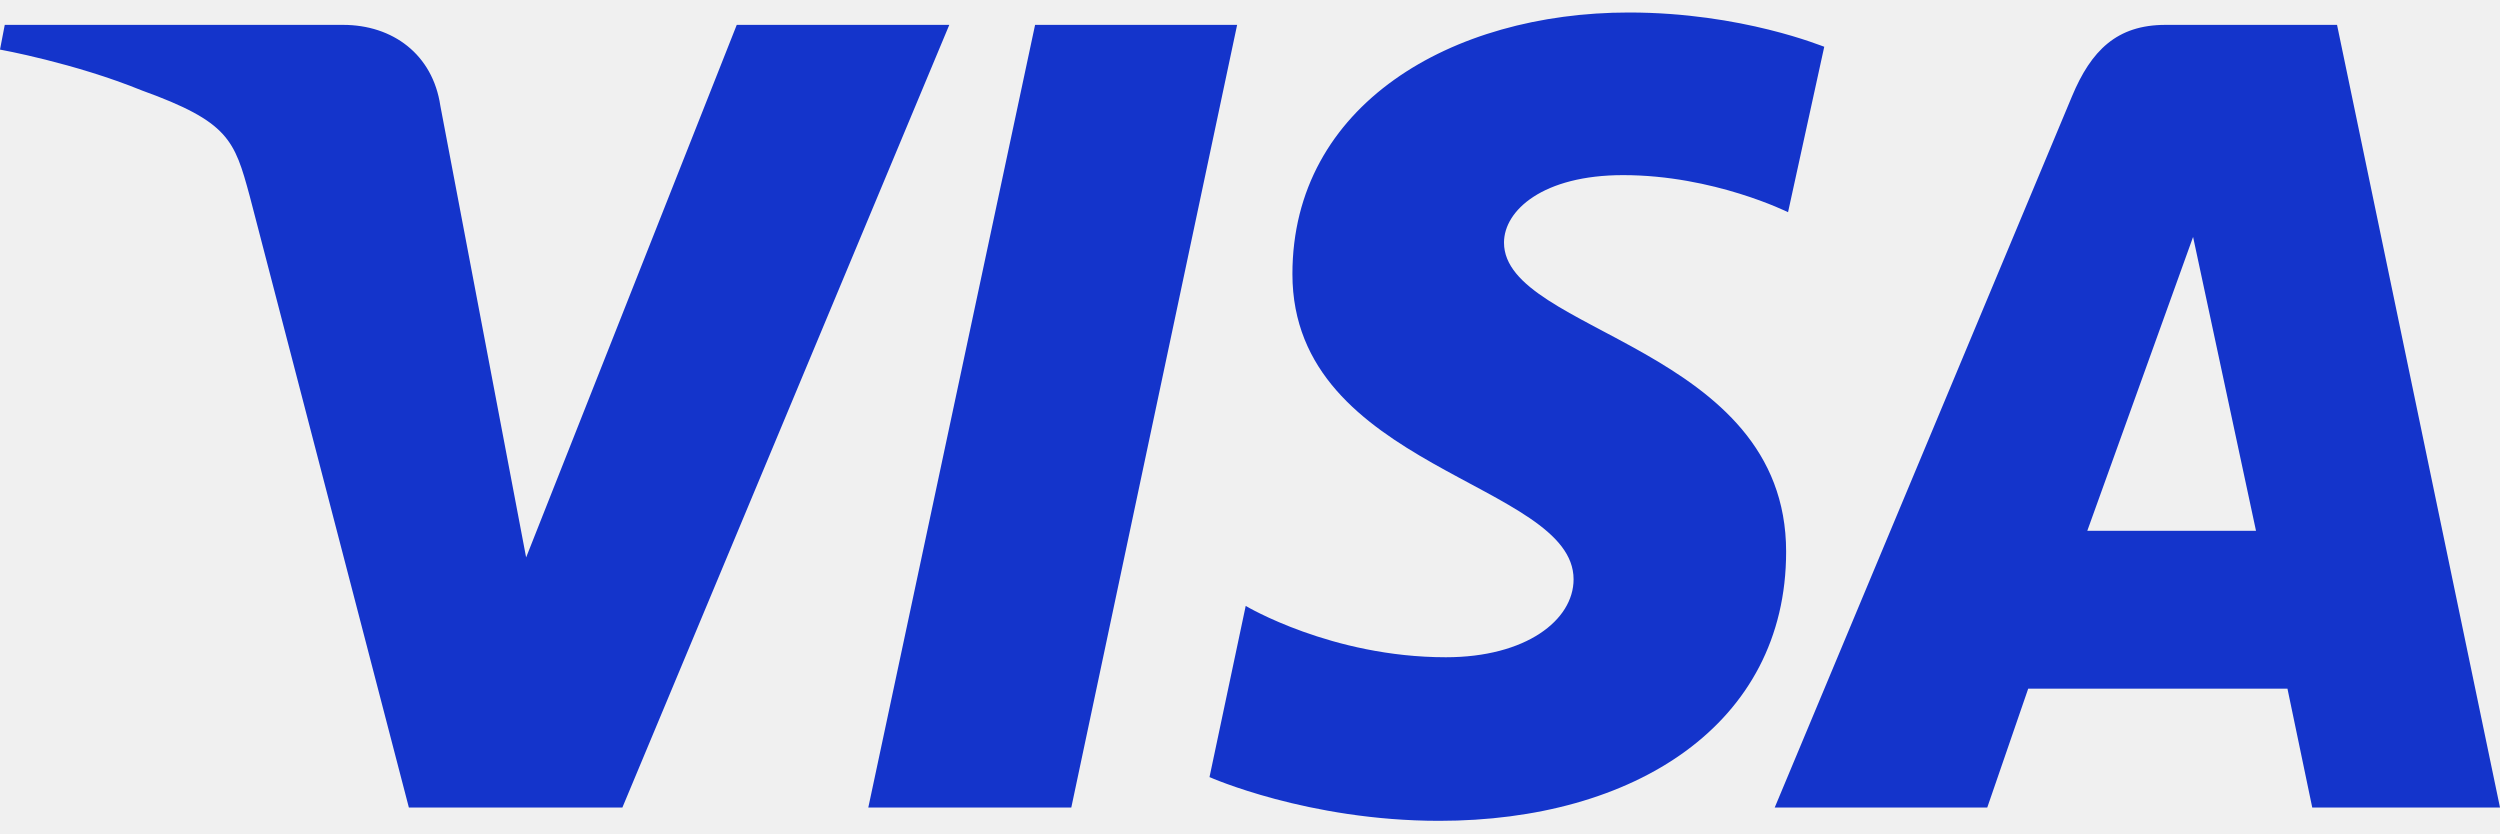
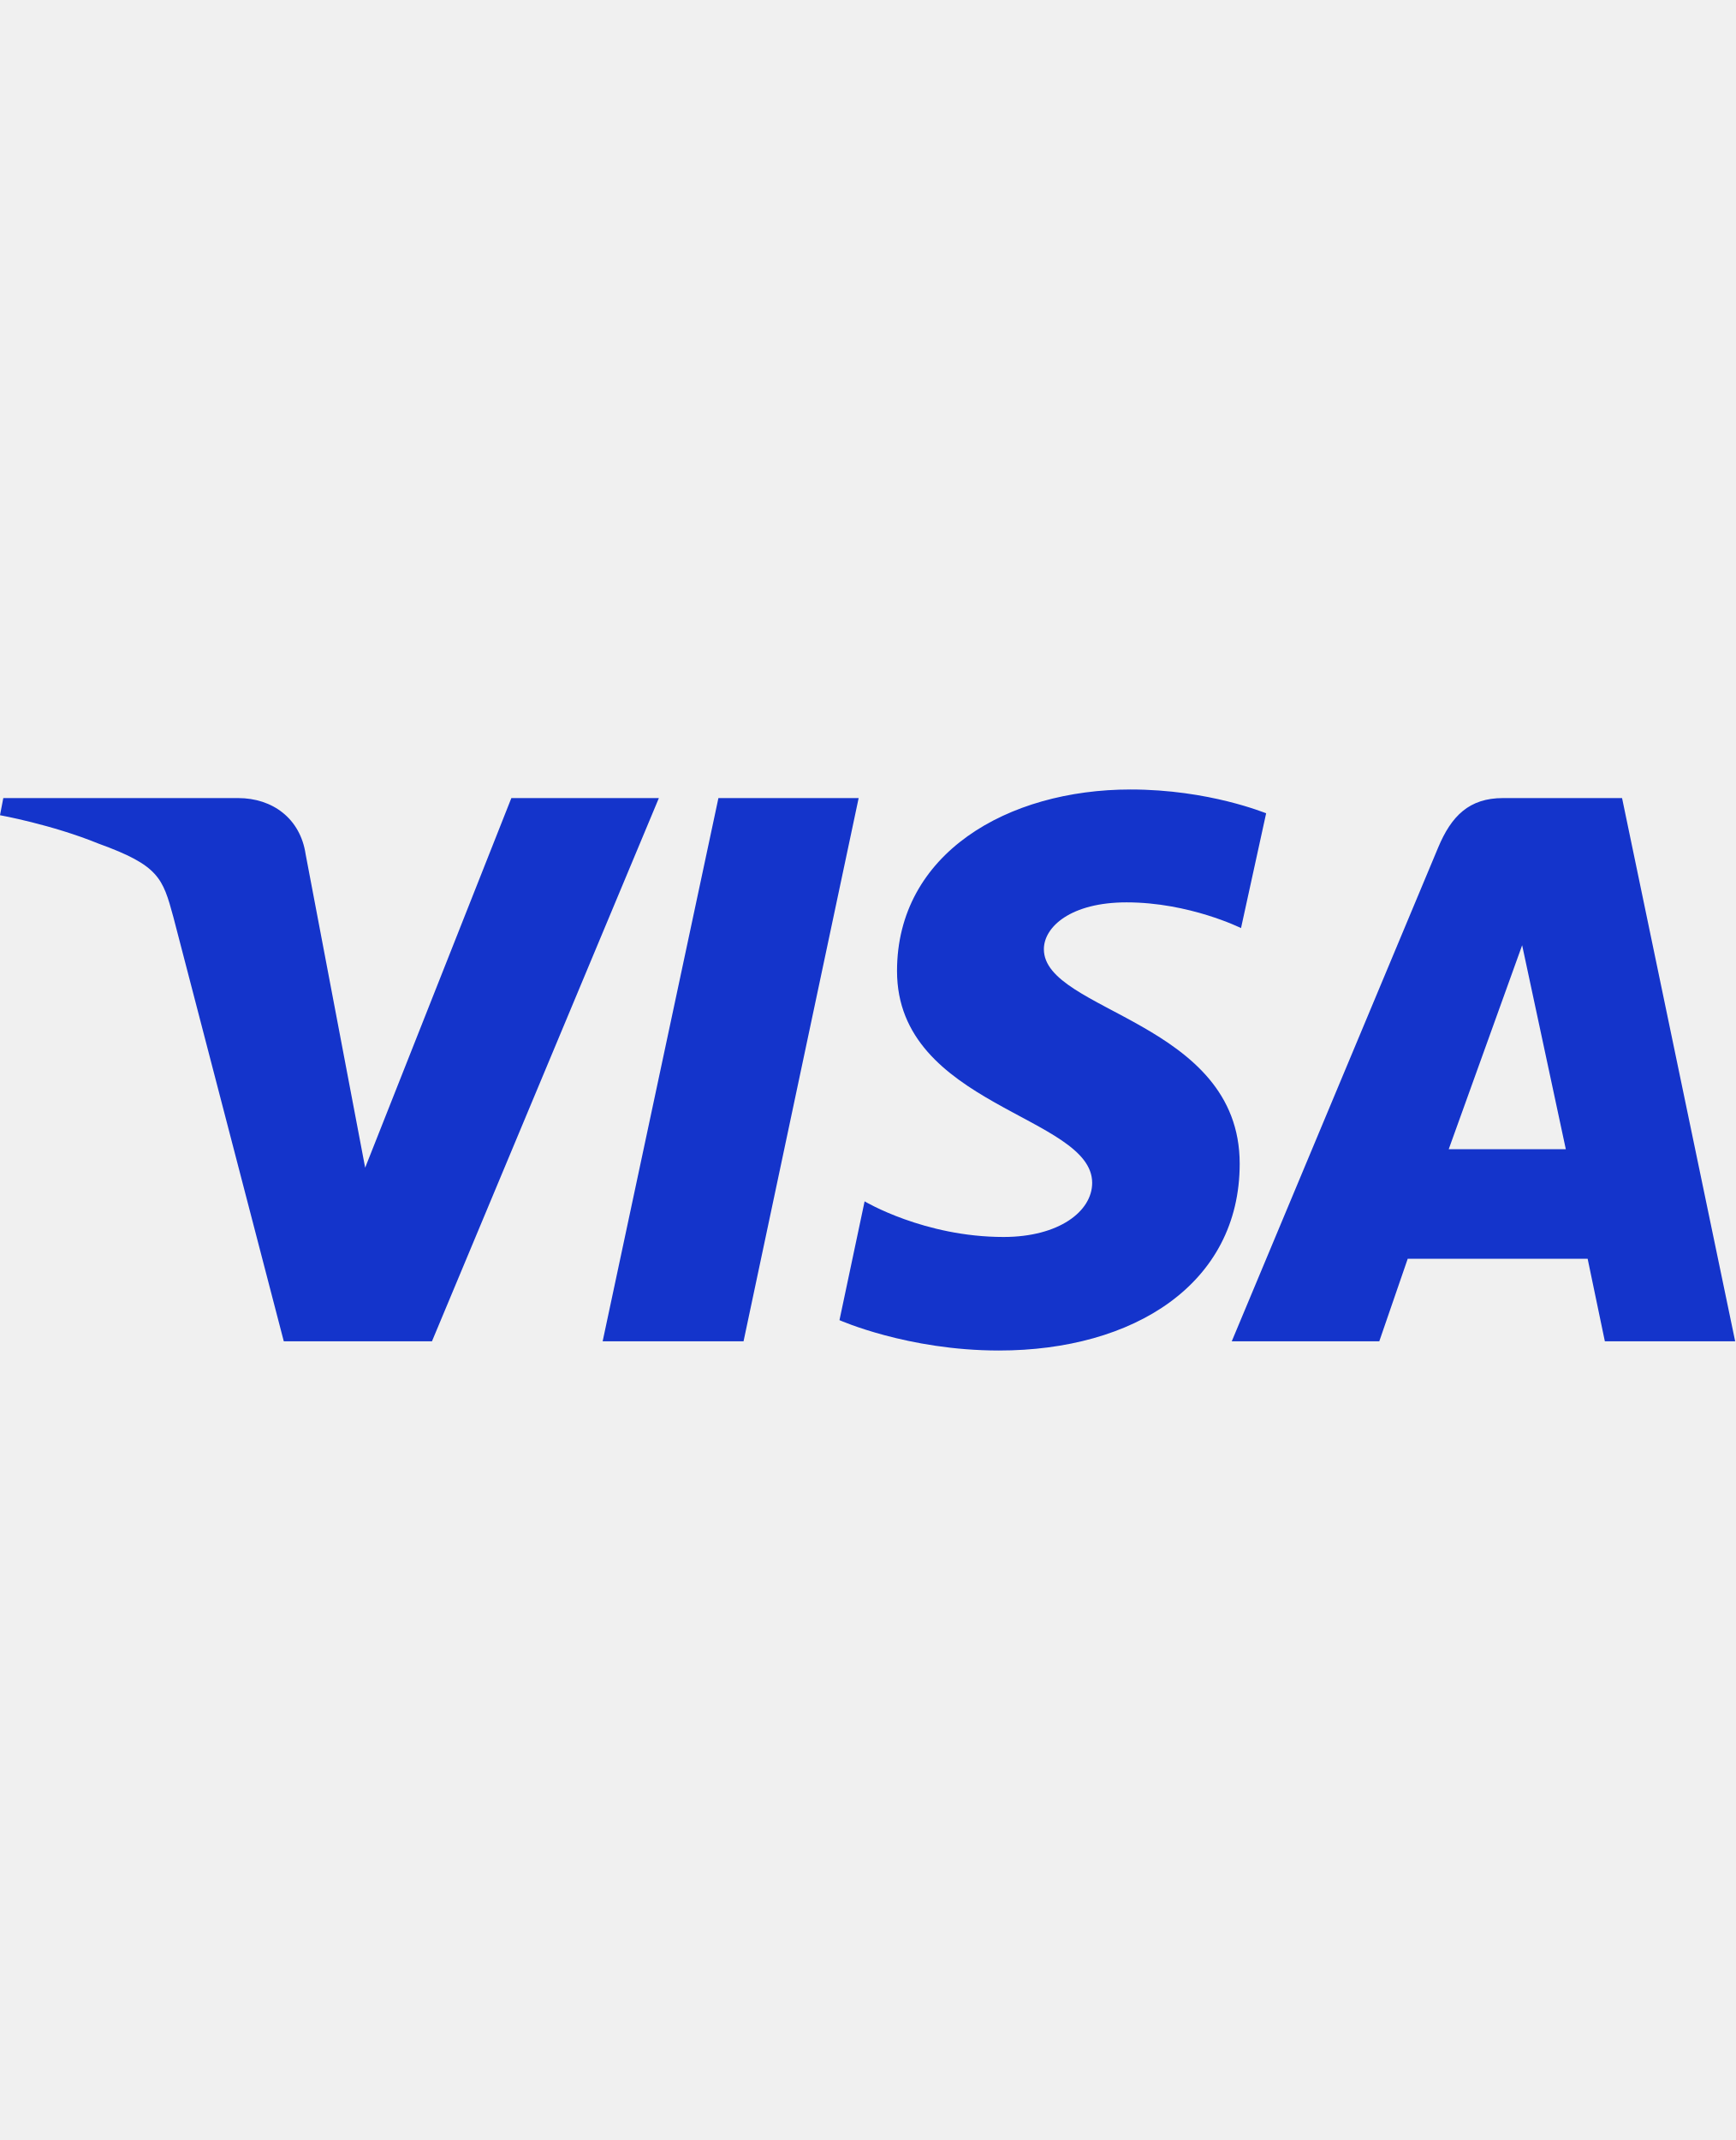
- <svg xmlns="http://www.w3.org/2000/svg" width="60" height="20" viewBox="0 0 60 20" fill="none">
+ <svg xmlns="http://www.w3.org/2000/svg" width="60" height="74" viewBox="0 0 60 20" fill="none">
  <g clip-path="url(#clip0_135_240)">
    <path d="M39.093 0.3C34.838 0.3 31.018 2.514 31.018 6.577C31.018 11.255 37.766 11.575 37.766 13.903C37.766 14.884 36.622 15.774 34.701 15.774C31.956 15.774 29.897 14.542 29.897 14.542L29.028 18.65C29.028 18.65 31.384 19.7 34.541 19.7C39.207 19.7 42.867 17.395 42.867 13.241C42.867 8.311 36.096 7.992 36.096 5.823C36.096 5.047 37.034 4.203 38.955 4.203C41.129 4.203 42.913 5.093 42.913 5.093L43.782 1.122C43.759 1.122 41.815 0.3 39.093 0.3ZM0.114 0.597L0 1.19C0 1.19 1.784 1.51 3.408 2.172C5.49 2.925 5.627 3.358 5.993 4.705L9.813 19.381H14.937L22.783 0.597H17.682L12.627 13.378L10.568 2.537C10.385 1.304 9.424 0.597 8.235 0.597H0.114ZM24.842 0.597L20.839 19.381H25.711L29.691 0.597H24.842ZM51.971 0.597C50.804 0.597 50.187 1.213 49.729 2.309L42.593 19.381H47.694L48.677 16.528H54.899L55.494 19.381H60L56.089 0.597H51.971ZM52.634 5.686L54.144 12.739H50.095L52.634 5.686Z" fill="#1434CB" />
  </g>
  <defs>
    <clipPath id="clip0_135_240">
      <rect width="60" height="19.4" fill="white" transform="translate(0 0.300049)" />
    </clipPath>
  </defs>
</svg>
